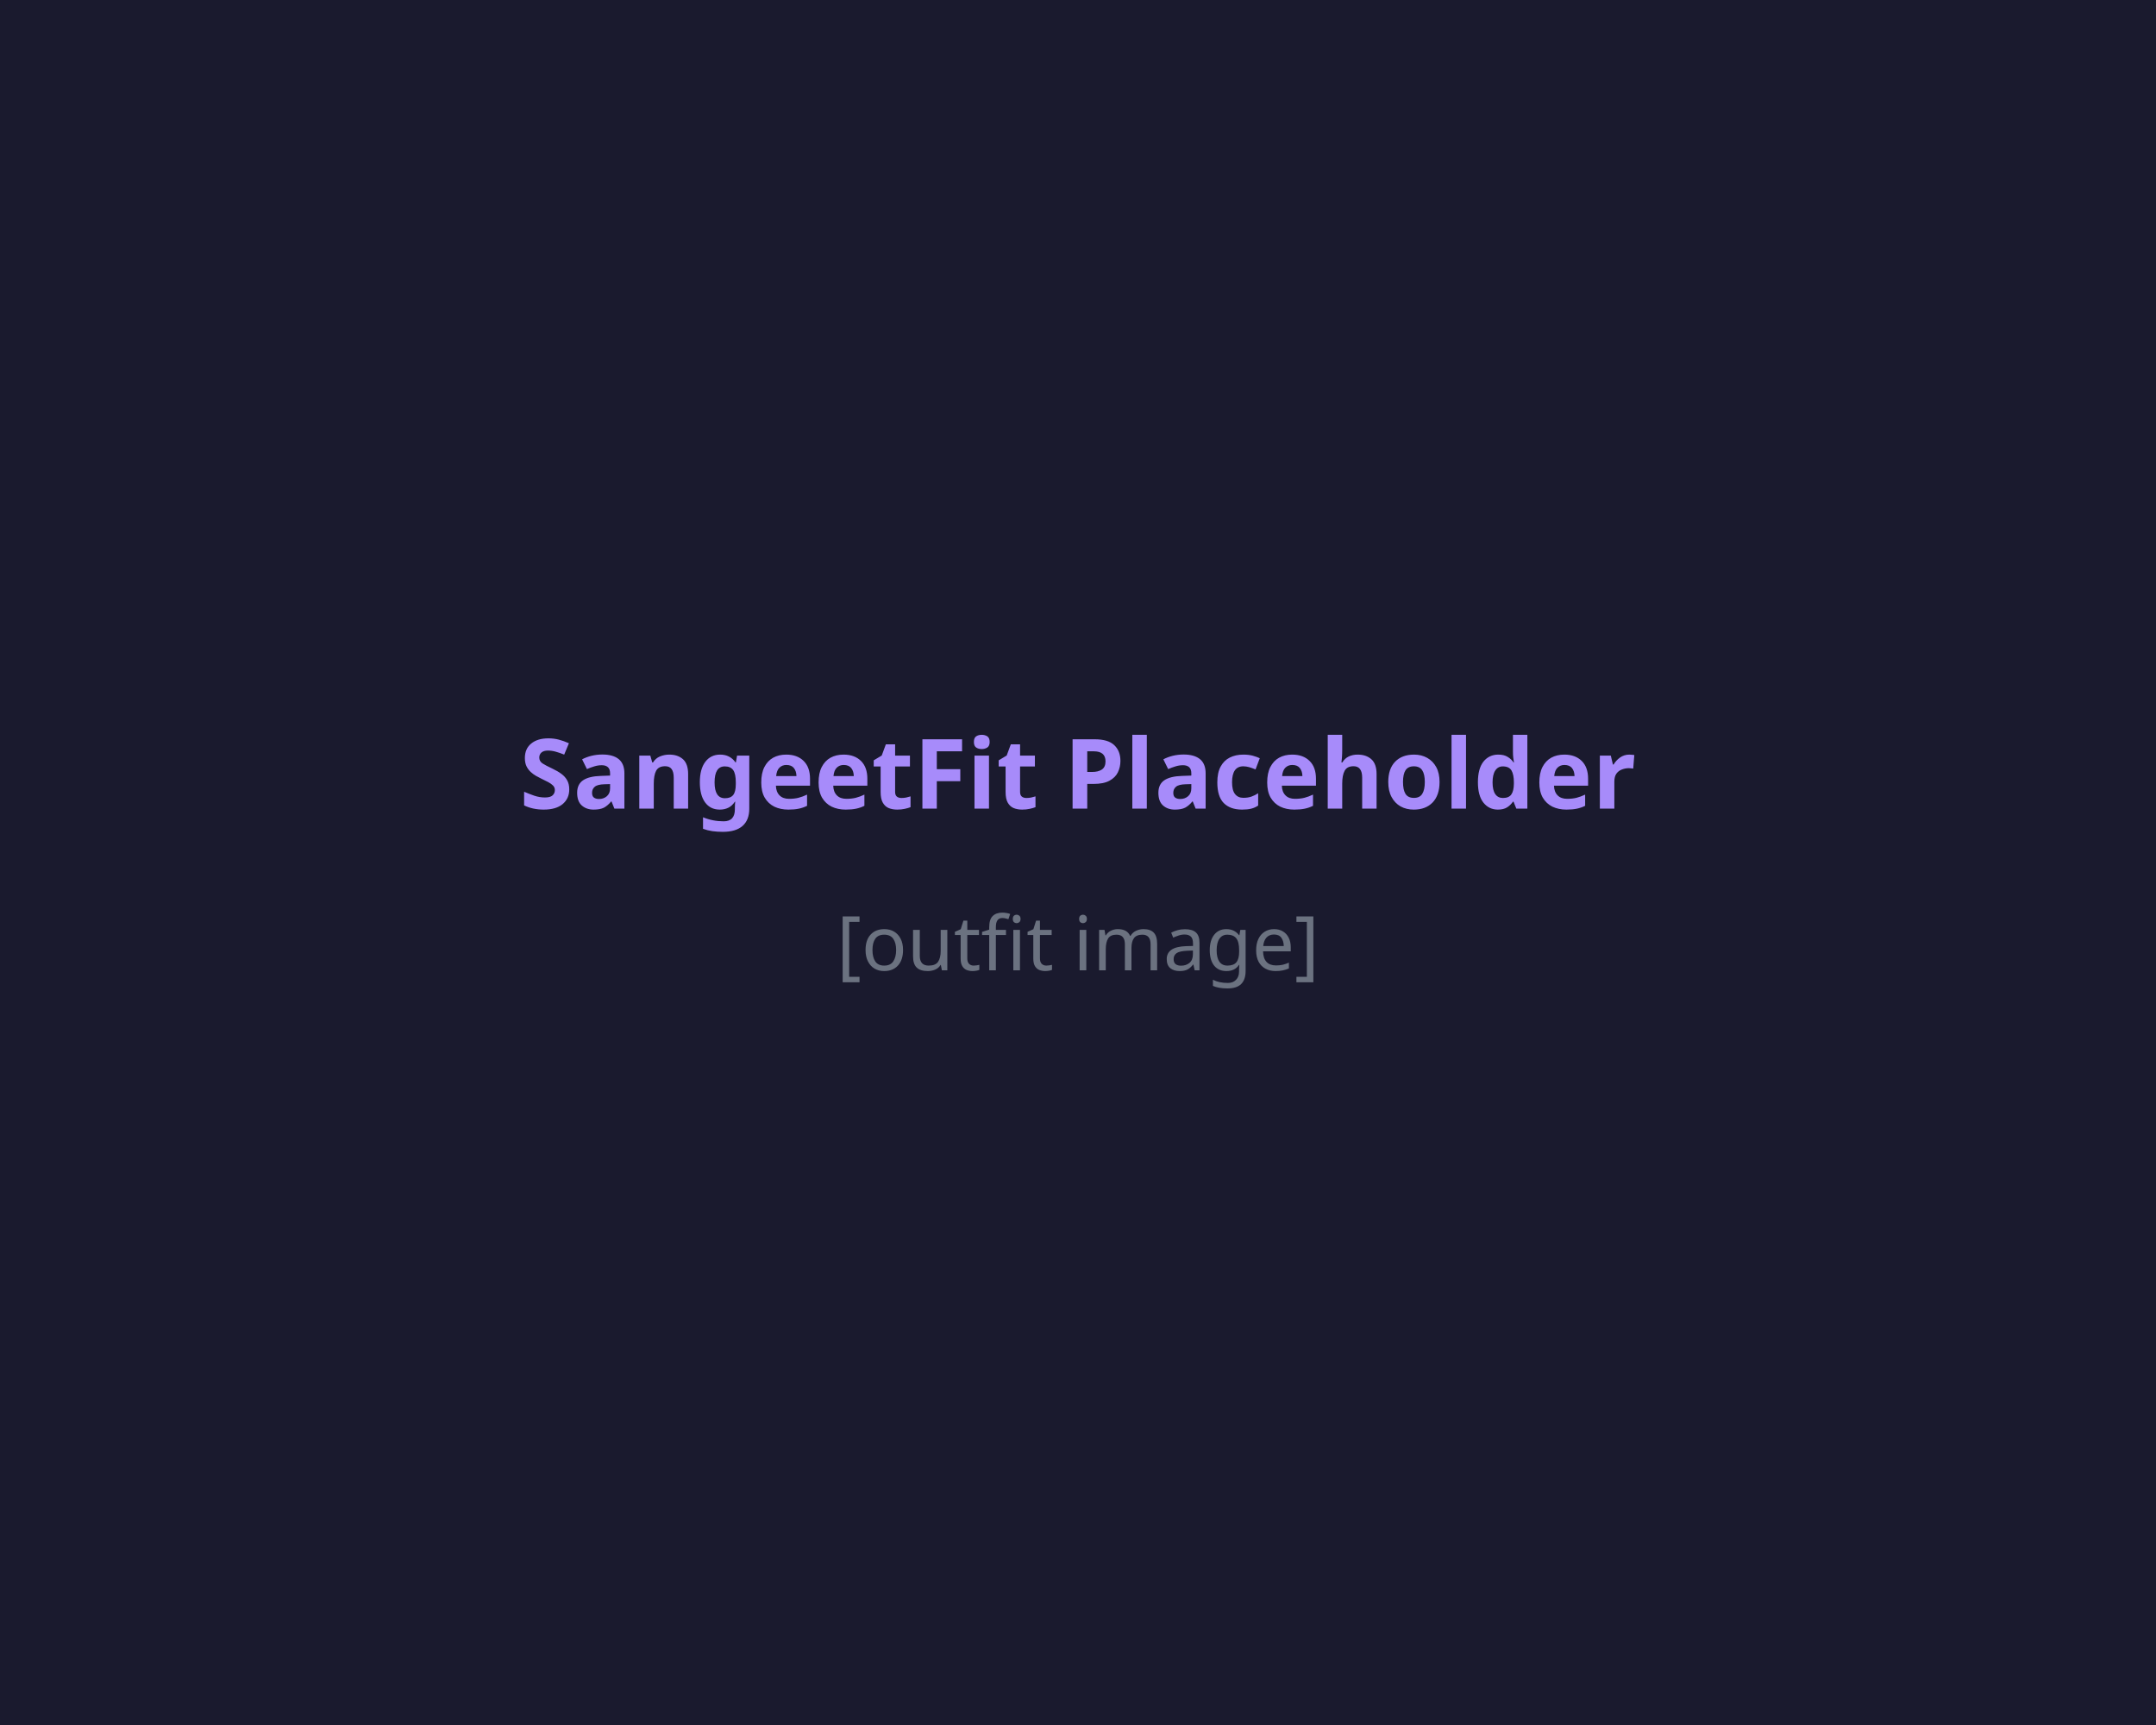
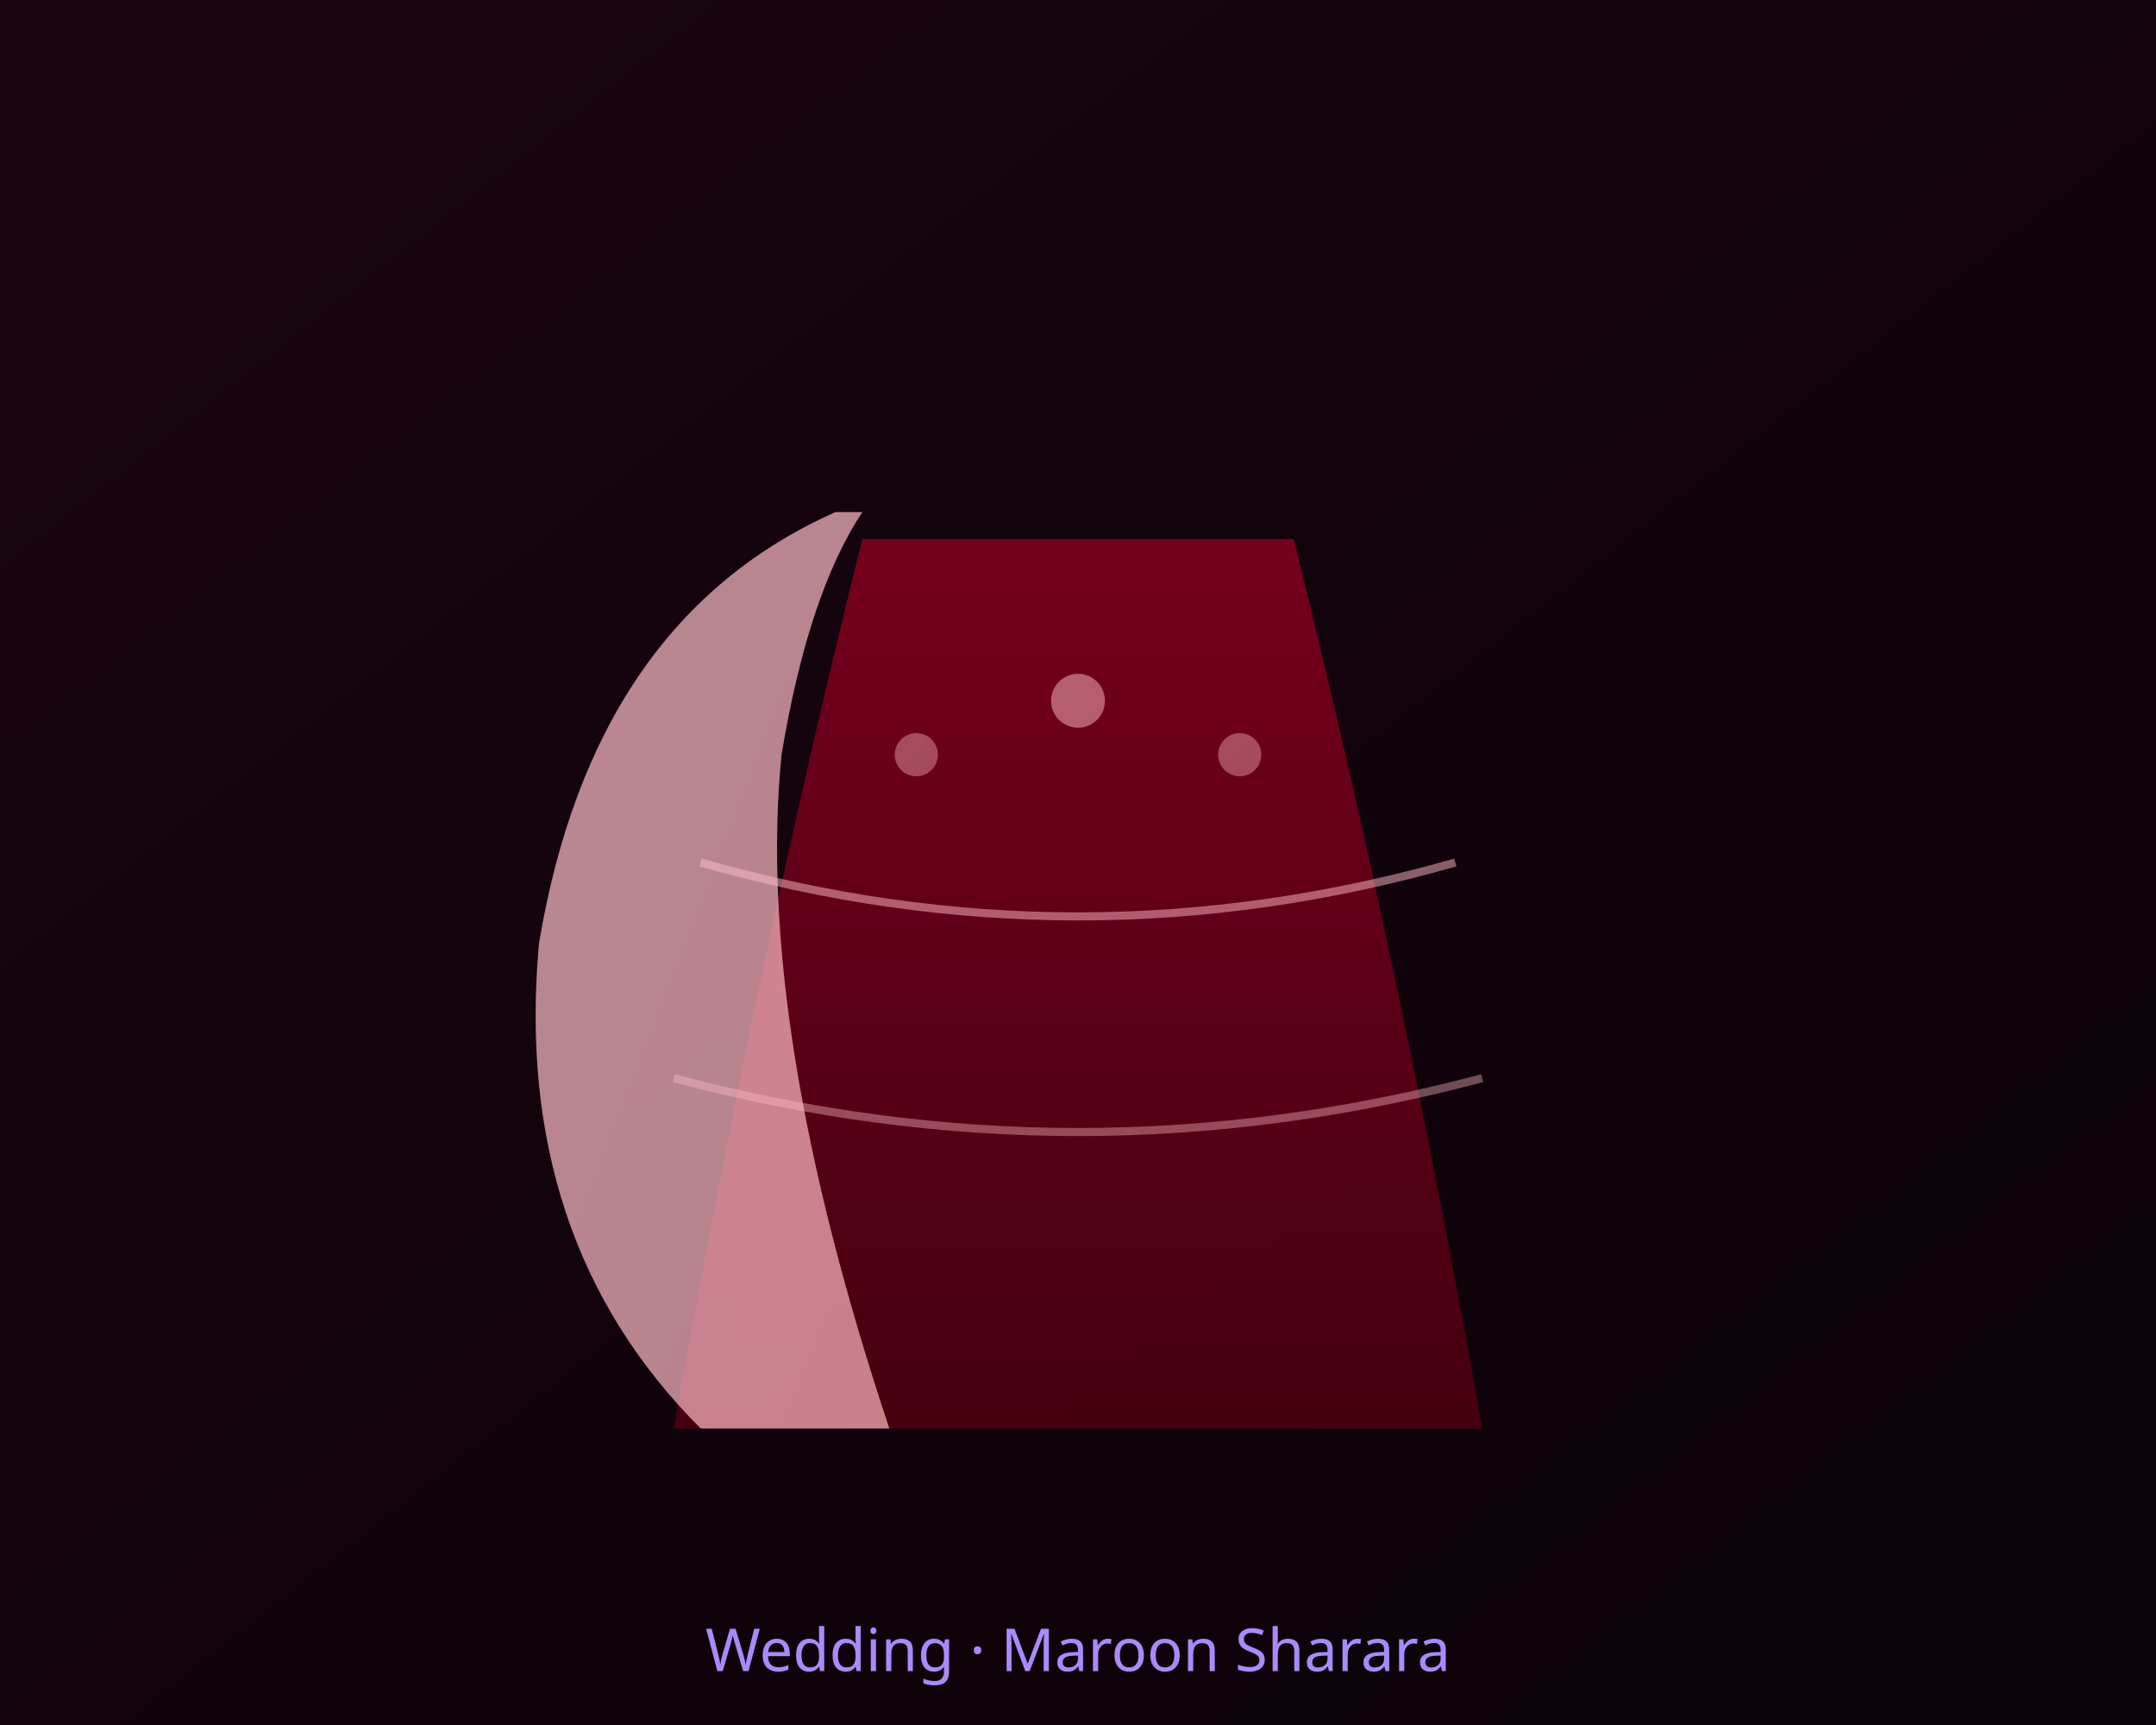
<svg xmlns="http://www.w3.org/2000/svg" width="400" height="320" viewBox="0 0 400 320">
-   <rect width="400" height="320" fill="#1a1a2e" />
-   <text x="200" y="150" text-anchor="middle" fill="#a78bfa" font-size="18" font-family="sans-serif" font-weight="bold">
-     SangeetFit Placeholder
-   </text>
-   <text x="200" y="180" text-anchor="middle" fill="#6b7280" font-size="14" font-family="sans-serif">
-     [outfit image]
-   </text>
+   <defs>
+     <linearGradient id="w2bg" x1="0%" y1="0%" x2="100%" y2="100%">
+       <stop offset="0%" stop-color="#1a0510" />
+       <stop offset="100%" stop-color="#0a0208" />
+     </linearGradient>
+     <linearGradient id="w2maroon" x1="0%" y1="0%" x2="0%" y2="100%">
+       <stop offset="0%" stop-color="#800020" />
+       <stop offset="100%" stop-color="#4a0010" />
+     </linearGradient>
+     <linearGradient id="w2blush" x1="0%" y1="0%" x2="100%" y2="100%">
+       <stop offset="0%" stop-color="#FFC0CB" />
+       <stop offset="100%" stop-color="#FFB6C1" />
+     </linearGradient>
+   </defs>
+   <rect width="400" height="320" fill="url(#w2bg)" />
+   <path d="M160 100 Q140 180 125 265 L275 265 Q260 180 240 100 Z" fill="url(#w2maroon)" opacity="0.9" />
+   <path d="M155 95 Q110 115 100 175 Q95 230 130 265 L165 265 Q140 190 145 140 Q150 110 160 95 Z" fill="url(#w2blush)" opacity="0.7" />
+   <path d="M130 160 Q200 180 270 160" stroke="url(#w2blush)" stroke-width="1.5" fill="none" opacity="0.5" />
+   <path d="M125 200 Q200 220 275 200" stroke="url(#w2blush)" stroke-width="1.5" fill="none" opacity="0.4" />
+   <circle cx="170" cy="140" r="4" fill="url(#w2blush)" opacity="0.4" />
+   <circle cx="200" cy="130" r="5" fill="url(#w2blush)" opacity="0.5" />
+   <circle cx="230" cy="140" r="4" fill="url(#w2blush)" opacity="0.4" />
+   <text x="200" y="310" text-anchor="middle" fill="#a78bfa" font-size="11" font-family="system-ui" font-weight="500">Wedding · Maroon Sharara</text>
</svg>
